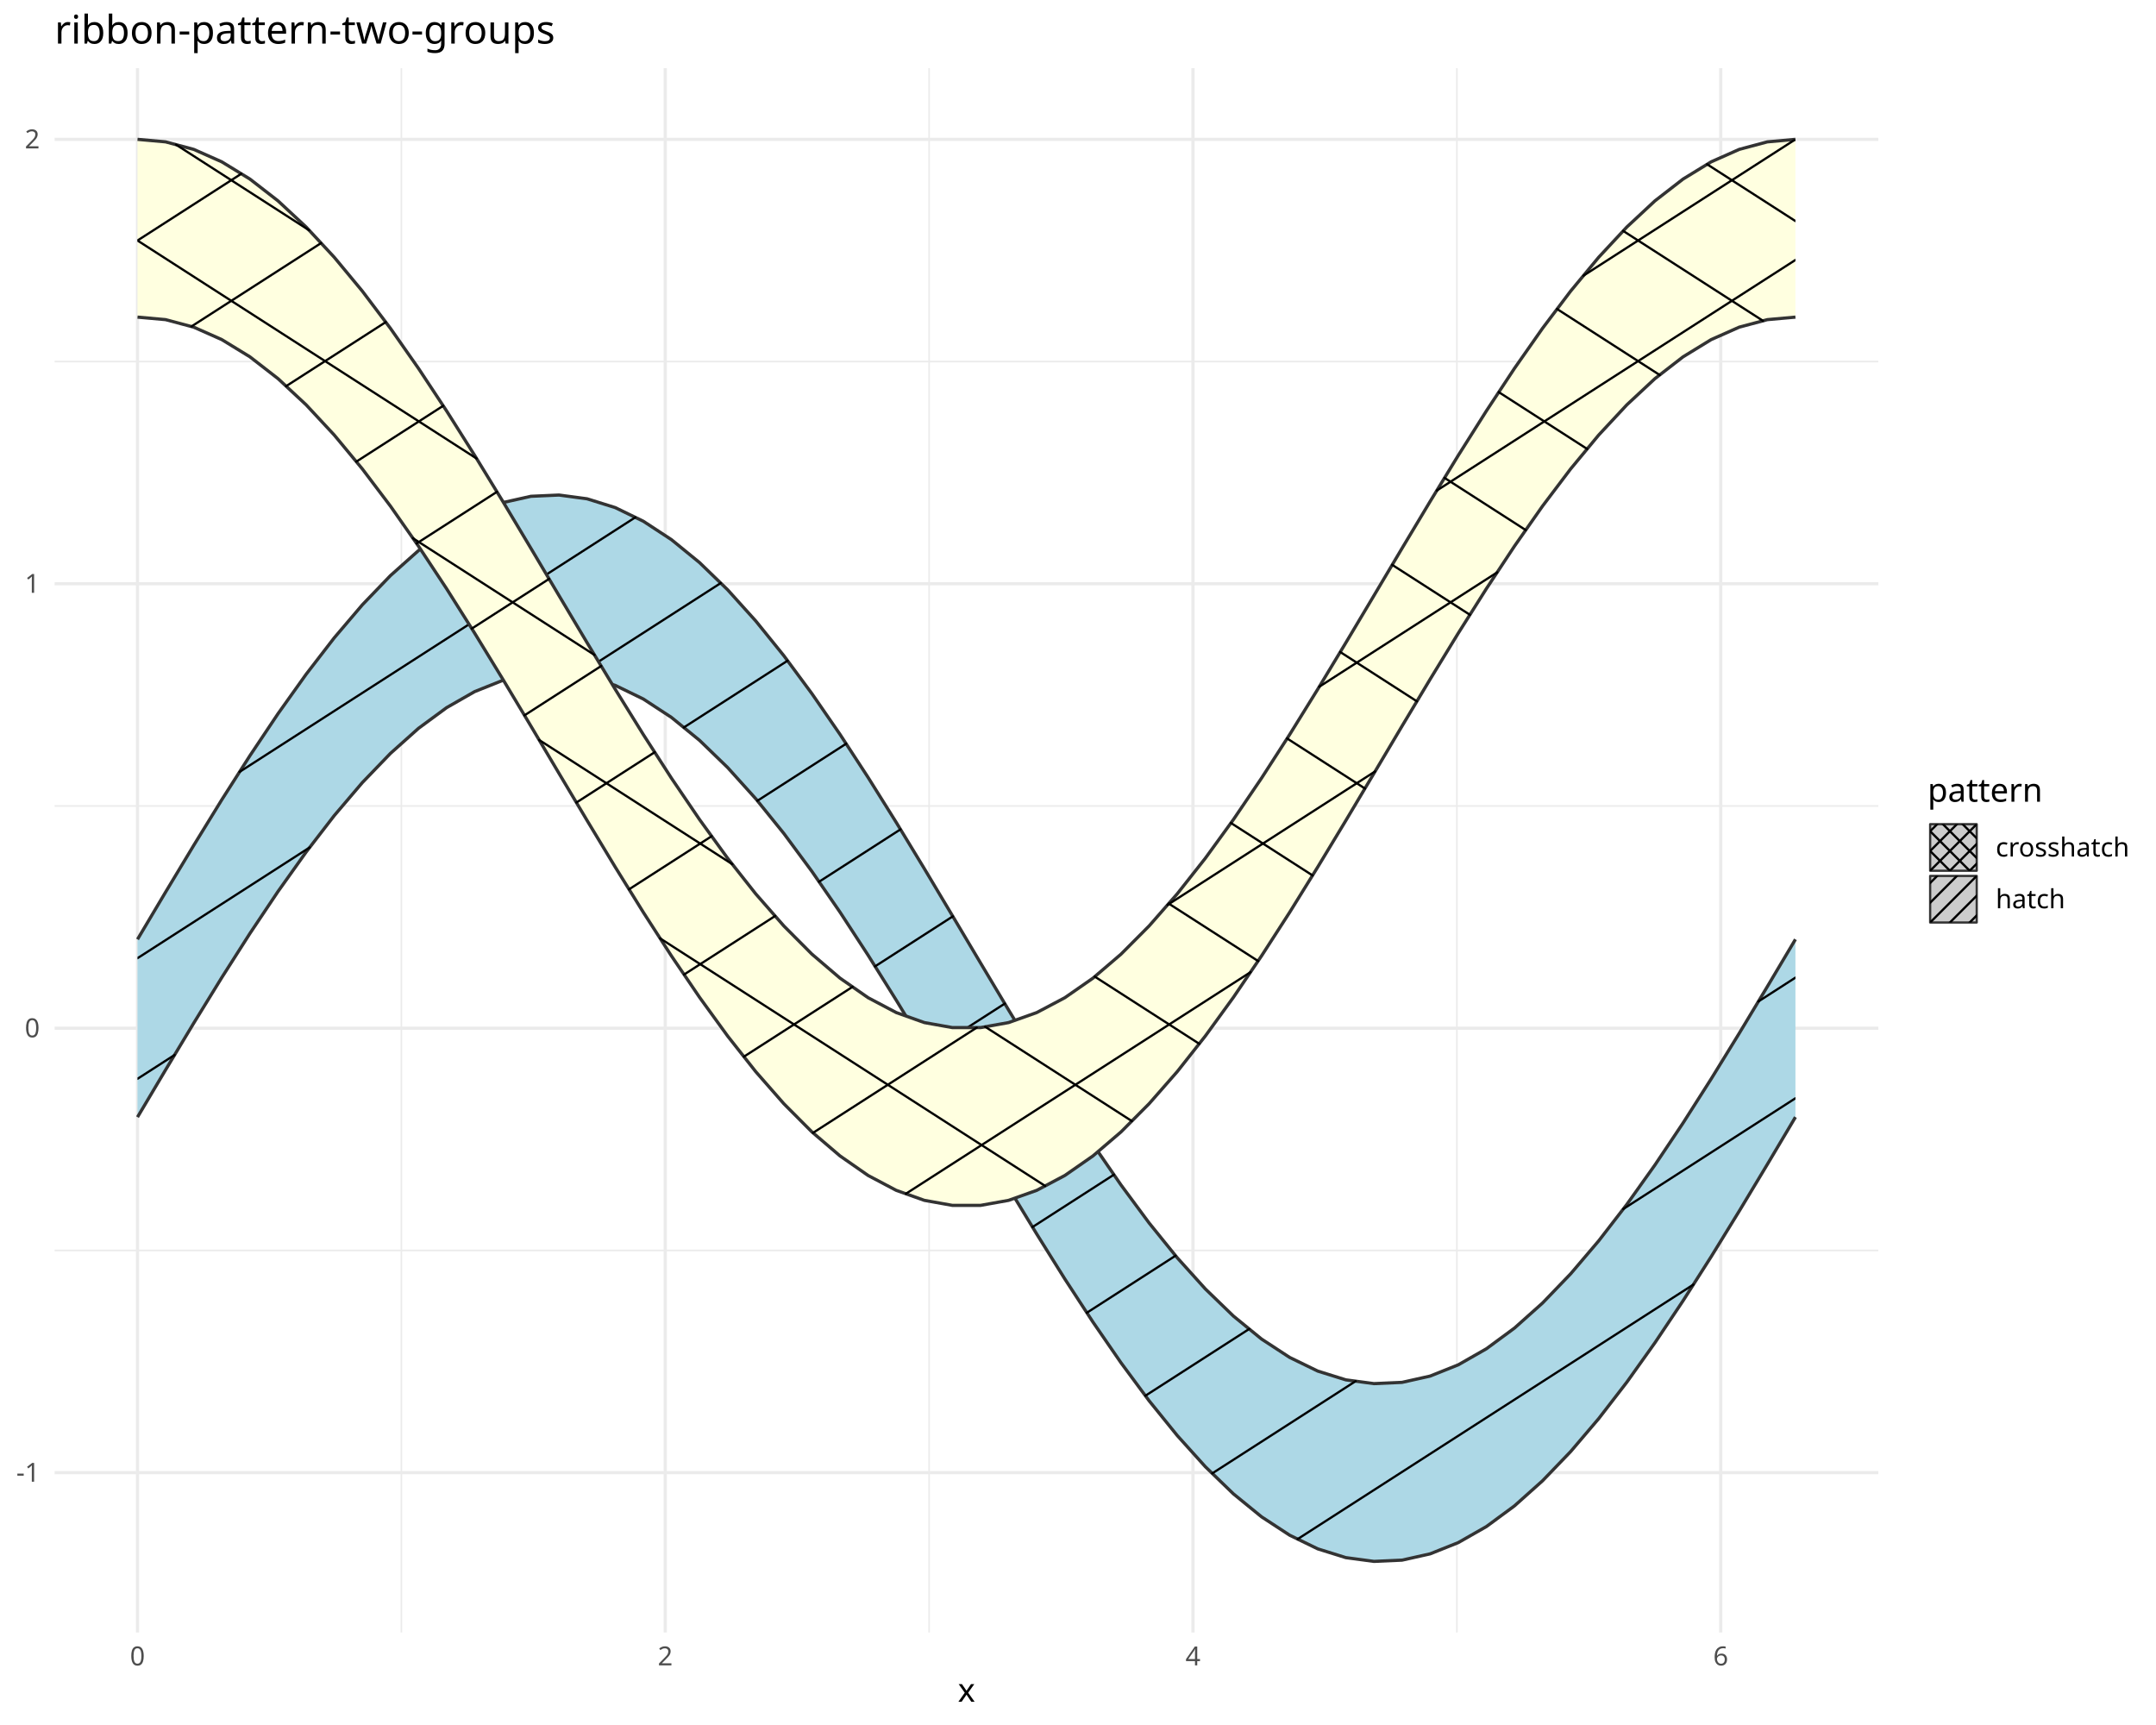
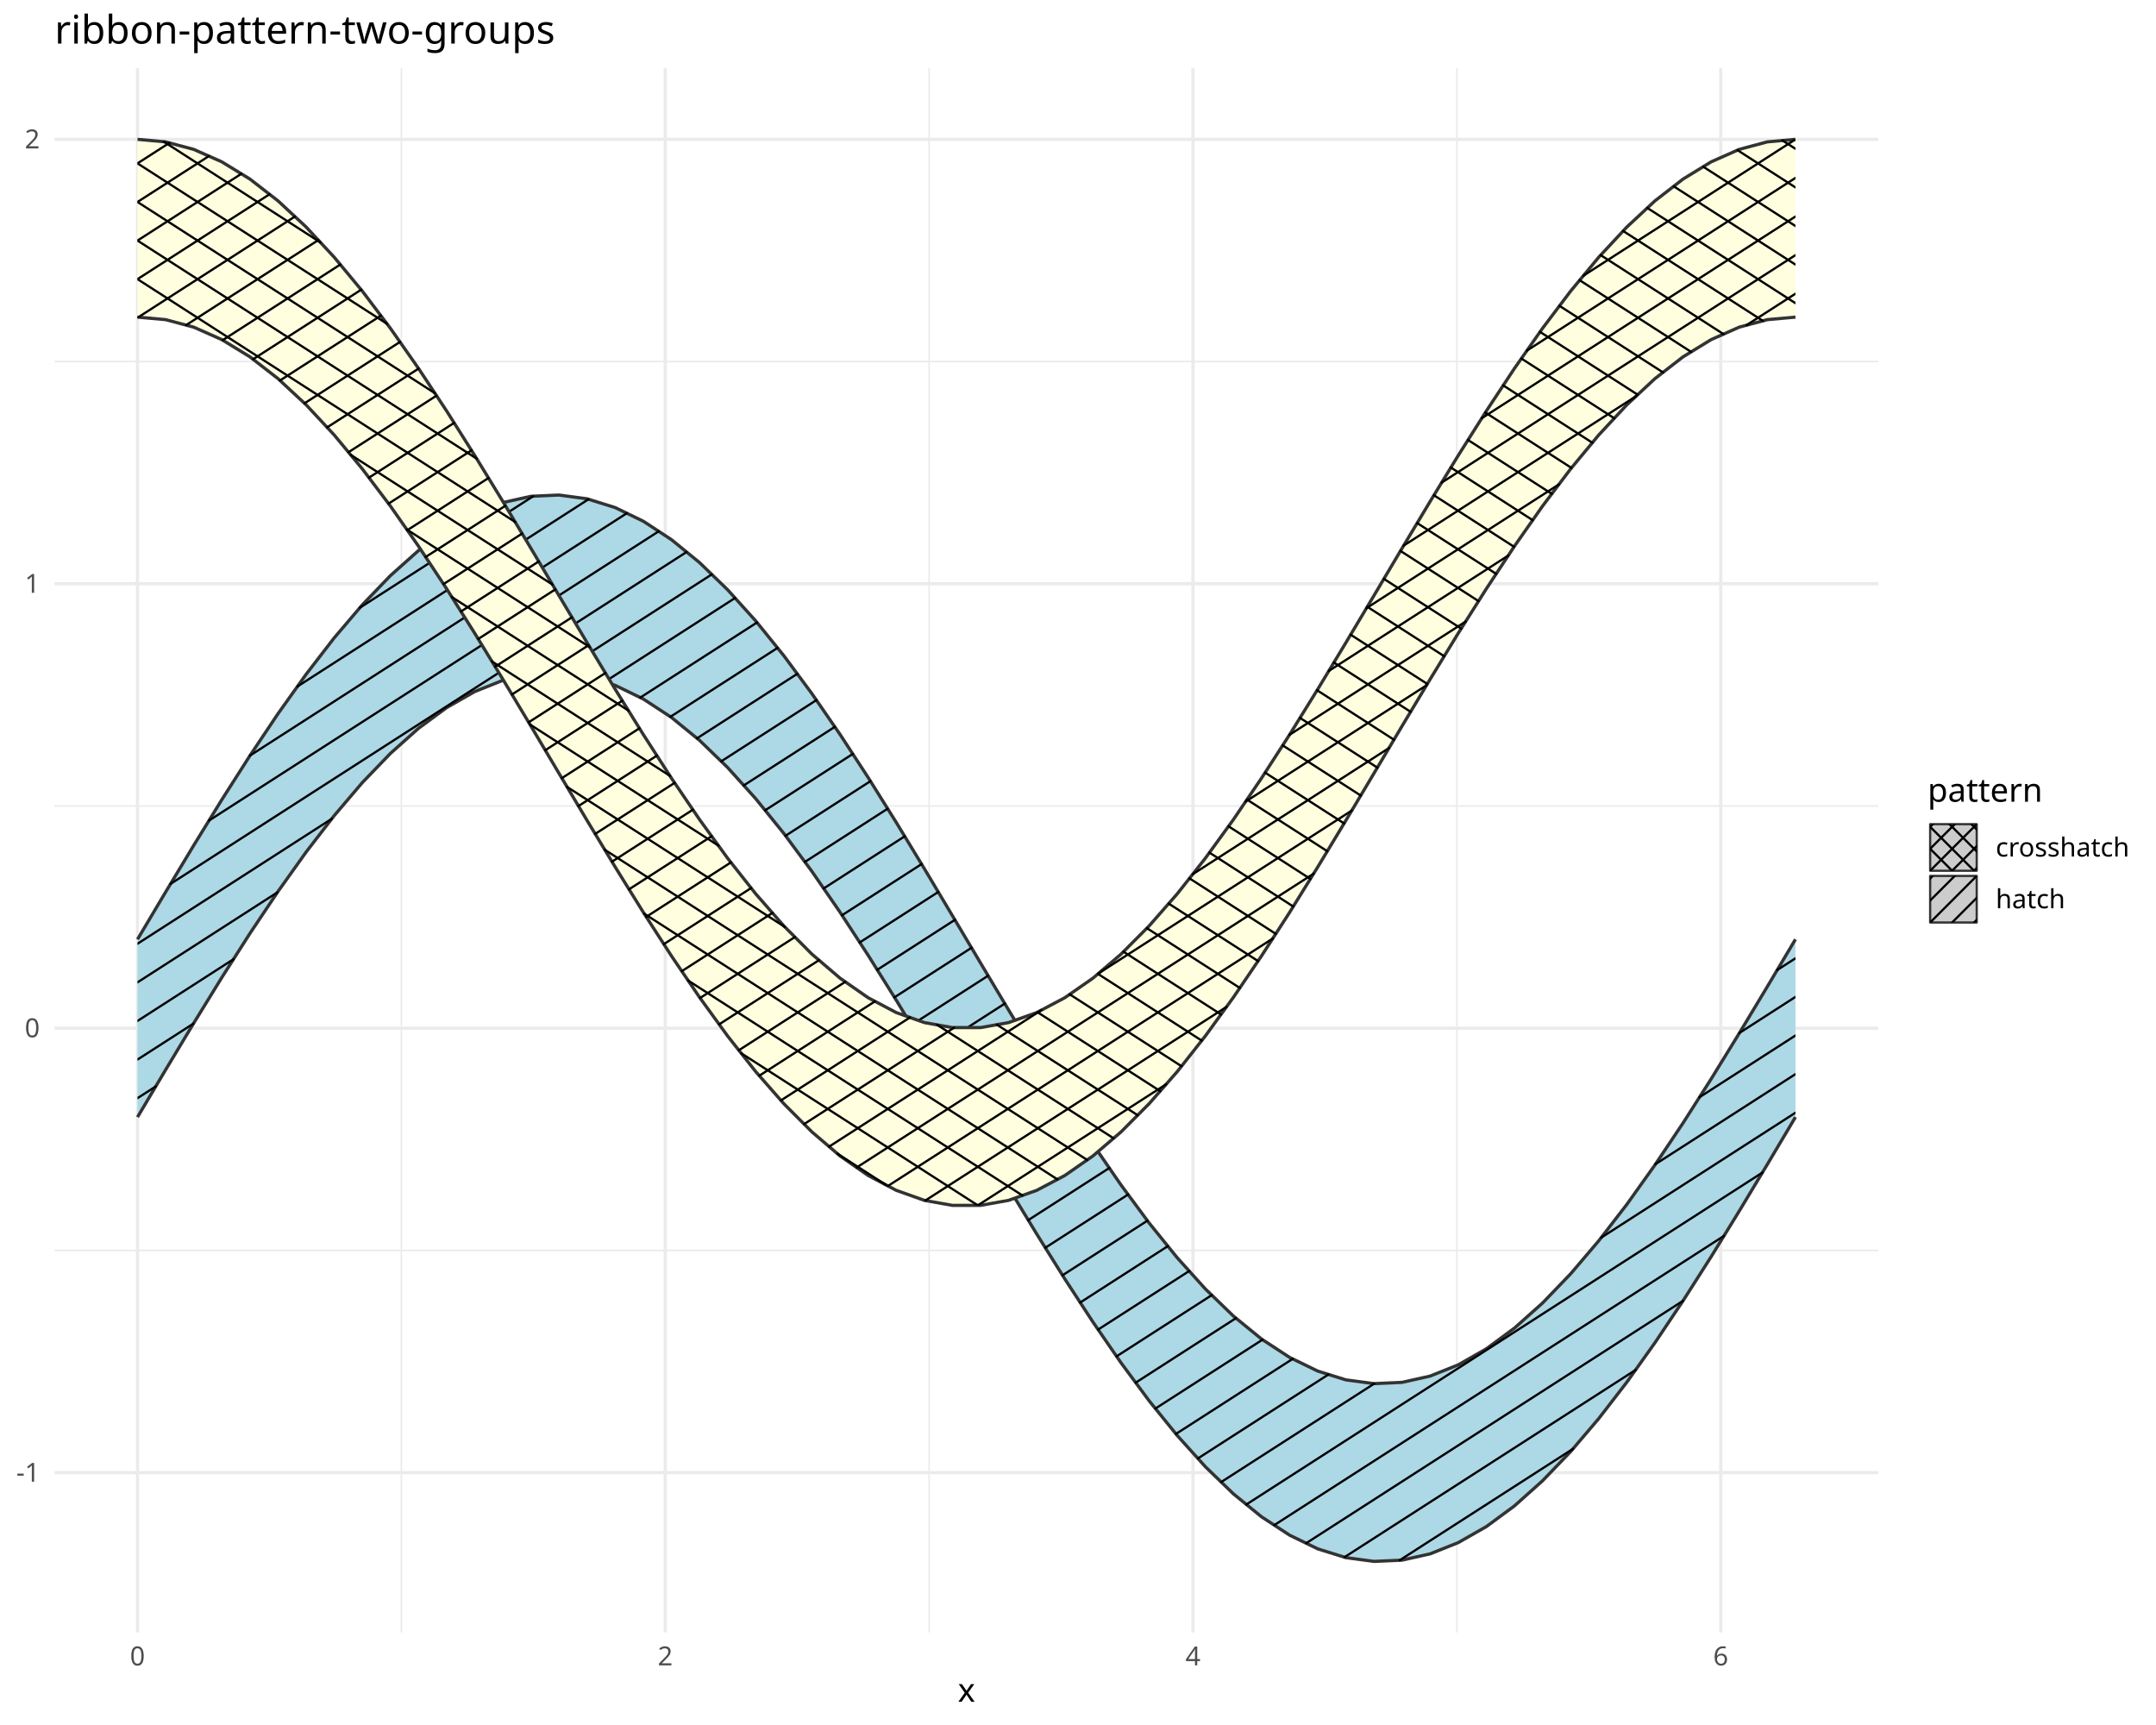
<svg xmlns="http://www.w3.org/2000/svg" class="svglite" data-engine-version="2.0" width="720.00pt" height="576.00pt" viewBox="0 0 720.00 576.00">
  <defs>
    <style type="text/css">
    .svglite line, .svglite polyline, .svglite polygon, .svglite path, .svglite rect, .svglite circle {
      fill: none;
      stroke: #000000;
      stroke-linecap: round;
      stroke-linejoin: round;
      stroke-miterlimit: 10.00;
    }
  </style>
  </defs>
  <rect width="100%" height="100%" style="stroke: none; fill: #FFFFFF;" />
  <defs>
    <clipPath id="cpMC4wMHw3MjAuMDB8MC4wMHw1NzYuMDA=">
      <rect x="0.00" y="0.00" width="720.00" height="576.00" />
    </clipPath>
  </defs>
  <g clip-path="url(#cpMC4wMHw3MjAuMDB8MC4wMHw1NzYuMDA=)">
    <rect x="0.00" y="0.00" width="720.00" height="576.00" style="stroke-width: 1.07; stroke: none; fill: #FFFFFF;" />
  </g>
  <defs>
    <clipPath id="cpMTguMjR8NjI3LjI4fDIyLjc4fDU0NS4xMQ==">
      <rect x="18.24" y="22.78" width="609.04" height="522.33" />
    </clipPath>
  </defs>
  <g clip-path="url(#cpMTguMjR8NjI3LjI4fDIyLjc4fDU0NS4xMQ==)">
    <polyline points="18.24,417.54 627.28,417.54 " style="stroke-width: 0.53; stroke: #EBEBEB; stroke-linecap: butt;" />
    <polyline points="18.24,269.13 627.28,269.13 " style="stroke-width: 0.53; stroke: #EBEBEB; stroke-linecap: butt;" />
    <polyline points="18.24,120.73 627.28,120.73 " style="stroke-width: 0.53; stroke: #EBEBEB; stroke-linecap: butt;" />
    <polyline points="134.04,545.11 134.04,22.78 " style="stroke-width: 0.53; stroke: #EBEBEB; stroke-linecap: butt;" />
    <polyline points="310.28,545.11 310.28,22.78 " style="stroke-width: 0.53; stroke: #EBEBEB; stroke-linecap: butt;" />
    <polyline points="486.52,545.11 486.52,22.78 " style="stroke-width: 0.53; stroke: #EBEBEB; stroke-linecap: butt;" />
    <polyline points="18.24,491.74 627.28,491.74 " style="stroke-width: 1.07; stroke: #EBEBEB; stroke-linecap: butt;" />
    <polyline points="18.24,343.34 627.28,343.34 " style="stroke-width: 1.07; stroke: #EBEBEB; stroke-linecap: butt;" />
    <polyline points="18.24,194.93 627.28,194.93 " style="stroke-width: 1.07; stroke: #EBEBEB; stroke-linecap: butt;" />
    <polyline points="18.24,46.53 627.28,46.53 " style="stroke-width: 1.07; stroke: #EBEBEB; stroke-linecap: butt;" />
    <polyline points="45.92,545.11 45.92,22.78 " style="stroke-width: 1.07; stroke: #EBEBEB; stroke-linecap: butt;" />
    <polyline points="222.16,545.11 222.16,22.78 " style="stroke-width: 1.07; stroke: #EBEBEB; stroke-linecap: butt;" />
    <polyline points="398.40,545.11 398.40,22.78 " style="stroke-width: 1.07; stroke: #EBEBEB; stroke-linecap: butt;" />
    <polyline points="574.64,545.11 574.64,22.78 " style="stroke-width: 1.07; stroke: #EBEBEB; stroke-linecap: butt;" />
    <polygon points="45.92,313.66 55.30,297.88 64.69,282.29 74.07,267.04 83.46,252.33 92.84,238.32 102.23,225.15 111.61,212.99 120.99,201.97 130.38,192.21 139.76,183.84 149.15,176.93 158.53,171.57 167.92,167.82 177.30,165.72 186.68,165.30 196.07,166.56 205.45,169.49 214.84,174.05 224.22,180.19 233.61,187.85 242.99,196.93 252.37,207.33 261.76,218.94 271.14,231.62 280.53,245.23 289.91,259.61 299.30,274.61 308.68,290.05 318.06,305.76 327.45,321.55 336.83,337.26 346.22,352.70 355.60,367.70 364.99,382.08 374.37,395.69 383.75,408.37 393.14,419.98 402.52,430.38 411.91,439.46 421.29,447.12 430.68,453.26 440.06,457.82 449.44,460.75 458.83,462.01 468.21,461.59 477.60,459.49 486.98,455.74 496.37,450.38 505.75,443.47 515.13,435.10 524.52,425.34 533.90,414.32 543.29,402.16 552.67,389.00 562.06,374.98 571.44,360.27 580.82,345.03 590.21,329.43 599.59,313.66 599.59,373.02 590.21,388.79 580.82,404.39 571.44,419.63 562.06,434.34 552.67,448.36 543.29,461.52 533.90,473.68 524.52,484.70 515.13,494.46 505.75,502.84 496.37,509.75 486.98,515.10 477.60,518.85 468.21,520.95 458.83,521.37 449.44,520.11 440.06,517.18 430.68,512.62 421.29,506.48 411.91,498.83 402.52,489.75 393.14,479.34 383.75,467.74 374.37,455.06 364.99,441.45 355.60,427.06 346.22,412.06 336.83,396.62 327.45,380.92 318.06,365.12 308.68,349.41 299.30,333.97 289.91,318.97 280.53,304.59 271.14,290.98 261.76,278.30 252.37,266.69 242.99,256.29 233.61,247.21 224.22,239.55 214.84,233.41 205.45,228.85 196.07,225.93 186.68,224.66 177.30,225.09 167.92,227.18 158.53,230.93 149.15,236.29 139.76,243.20 130.38,251.58 120.99,261.33 111.61,272.35 102.23,284.51 92.84,297.68 83.46,311.69 74.07,326.41 64.69,341.65 55.30,357.24 45.92,373.02 " style="stroke-width: 0.00; stroke: none; stroke-linecap: butt; fill: #ADD8E6;" />
    <polyline points="45.92,313.66 55.30,297.88 64.69,282.29 74.07,267.04 83.46,252.33 92.84,238.32 102.23,225.15 111.61,212.99 120.99,201.97 130.38,192.21 139.76,183.84 149.15,176.93 158.53,171.57 167.92,167.82 177.30,165.72 186.68,165.30 196.07,166.56 205.45,169.49 214.84,174.05 224.22,180.19 233.61,187.85 242.99,196.93 252.37,207.33 261.76,218.94 271.14,231.62 280.53,245.23 289.91,259.61 299.30,274.61 308.68,290.05 318.06,305.76 327.45,321.55 336.83,337.26 346.22,352.70 355.60,367.70 364.99,382.08 374.37,395.69 383.75,408.37 393.14,419.98 402.52,430.38 411.91,439.46 421.29,447.12 430.68,453.26 440.06,457.82 449.44,460.75 458.83,462.01 468.21,461.59 477.60,459.49 486.98,455.74 496.37,450.38 505.75,443.47 515.13,435.10 524.52,425.34 533.90,414.32 543.29,402.16 552.67,389.00 562.06,374.98 571.44,360.27 580.82,345.03 590.21,329.43 599.59,313.66 " style="stroke-width: 1.07; stroke: #333333; stroke-linecap: butt;" />
    <polyline points="599.59,373.02 590.21,388.79 580.82,404.39 571.44,419.63 562.06,434.34 552.67,448.36 543.29,461.52 533.90,473.68 524.52,484.70 515.13,494.46 505.75,502.84 496.37,509.75 486.98,515.10 477.60,518.85 468.21,520.95 458.83,521.37 449.44,520.11 440.06,517.18 430.68,512.62 421.29,506.48 411.91,498.83 402.52,489.75 393.14,479.34 383.75,467.74 374.37,455.06 364.99,441.45 355.60,427.06 346.22,412.06 336.83,396.62 327.45,380.92 318.06,365.12 308.68,349.41 299.30,333.97 289.91,318.97 280.53,304.59 271.14,290.98 261.76,278.30 252.37,266.69 242.99,256.29 233.61,247.21 224.22,239.55 214.84,233.41 205.45,228.85 196.07,225.93 186.68,224.66 177.30,225.09 167.92,227.18 158.53,230.93 149.15,236.29 139.76,243.20 130.38,251.58 120.99,261.33 111.61,272.35 102.23,284.51 92.84,297.68 83.46,311.69 74.07,326.41 64.69,341.65 55.30,357.24 45.92,373.02 " style="stroke-width: 1.07; stroke: #333333; stroke-linecap: butt;" />
  </g>
  <defs>
    <clipPath id="cpNDUuOTJ8NTk5LjU5fDE2NS4zMHw1MjEuMzc=">
      <rect x="45.92" y="165.30" width="553.67" height="356.07" />
    </clipPath>
  </defs>
  <g clip-path="url(#cpNDUuOTJ8NTk5LjU5fDE2NS4zMHw1MjEuMzc=)">
-     <polyline points="433.35,513.92 565.51,428.93 " style="stroke-width: 0.75;" />
-     <polyline points="404.83,491.98 452.71,461.19 " style="stroke-width: 0.75;" />
-     <polyline points="542.10,403.70 599.59,366.72 " style="stroke-width: 0.75;" />
-     <polyline points="382.51,466.05 417.17,443.76 " style="stroke-width: 0.75;" />
-     <polyline points="587.22,334.40 599.59,326.44 " style="stroke-width: 0.75;" />
-     <polyline points="362.96,438.34 392.58,419.29 " style="stroke-width: 0.75;" />
-     <polyline points="344.80,409.73 371.99,392.24 " style="stroke-width: 0.75;" />
-     <polyline points="327.31,380.69 353.28,363.99 " style="stroke-width: 0.75;" />
+     <polyline points="467.44,520.98 525.32,483.77 " style="stroke-width: 0.75;" />
+     <polyline points="448.98,519.97 546.19,457.45 " style="stroke-width: 0.75;" />
+     <polyline points="436.19,515.30 562.03,434.37 " style="stroke-width: 0.75;" />
+     <polyline points="425.54,509.26 575.72,412.68 " style="stroke-width: 0.75;" />
+     <polyline points="416.23,502.36 588.56,391.53 " style="stroke-width: 0.75;" />
+     <polyline points="407.82,494.87 458.94,462.00 " style="stroke-width: 0.75;" />
+     <polyline points="534.71,413.27 599.59,371.55 " style="stroke-width: 0.75;" />
+     <polyline points="400.04,486.99 443.65,458.94 " style="stroke-width: 0.75;" />
+     <polyline points="552.86,388.71 599.59,358.66 " style="stroke-width: 0.75;" />
+     <polyline points="392.71,478.81 431.68,453.75 " style="stroke-width: 0.75;" />
+     <polyline points="567.54,366.38 599.59,345.77 " style="stroke-width: 0.75;" />
+     <polyline points="385.85,470.33 421.62,447.33 " style="stroke-width: 0.75;" />
+     <polyline points="580.90,344.90 599.59,332.88 " style="stroke-width: 0.75;" />
+     <polyline points="379.27,461.68 412.75,440.15 " style="stroke-width: 0.75;" />
+     <polyline points="593.49,323.91 599.59,319.99 " style="stroke-width: 0.75;" />
+     <polyline points="372.88,452.90 404.66,432.46 " style="stroke-width: 0.75;" />
+     <polyline points="366.72,443.96 397.13,424.41 " style="stroke-width: 0.75;" />
+     <polyline points="360.73,434.93 390.00,416.10 " style="stroke-width: 0.75;" />
+     <polyline points="354.83,425.83 383.18,407.60 " style="stroke-width: 0.75;" />
+     <polyline points="349.08,416.64 376.72,398.87 " style="stroke-width: 0.75;" />
+     <polyline points="343.39,407.41 370.45,390.01 " style="stroke-width: 0.75;" />
+     <polyline points="337.76,398.14 364.32,381.06 " style="stroke-width: 0.75;" />
+     <polyline points="332.18,388.84 358.39,371.98 " style="stroke-width: 0.75;" />
+     <polyline points="326.62,379.52 352.56,362.84 " style="stroke-width: 0.75;" />
+     <polyline points="321.08,370.20 346.81,353.65 " style="stroke-width: 0.75;" />
+     <polyline points="315.53,360.87 341.16,344.39 " style="stroke-width: 0.75;" />
    <polyline points="309.96,351.56 335.55,335.11 " style="stroke-width: 0.75;" />
-     <polyline points="292.23,322.68 318.20,305.98 " style="stroke-width: 0.75;" />
-     <polyline points="273.52,294.43 300.71,276.94 " style="stroke-width: 0.75;" />
-     <polyline points="252.93,267.39 282.56,248.34 " style="stroke-width: 0.75;" />
-     <polyline points="45.92,360.23 58.29,352.27 " style="stroke-width: 0.75;" />
-     <polyline points="228.34,242.92 263.01,220.62 " style="stroke-width: 0.75;" />
-     <polyline points="45.92,319.95 103.41,282.97 " style="stroke-width: 0.75;" />
-     <polyline points="192.80,225.49 240.68,194.70 " style="stroke-width: 0.75;" />
-     <polyline points="80.01,257.74 212.16,172.75 " style="stroke-width: 0.75;" />
+     <polyline points="304.35,342.28 329.98,325.80 " style="stroke-width: 0.75;" />
+     <polyline points="298.70,333.02 324.43,316.48 " style="stroke-width: 0.75;" />
+     <polyline points="292.95,323.83 318.89,307.15 " style="stroke-width: 0.75;" />
+     <polyline points="287.12,314.69 313.33,297.84 " style="stroke-width: 0.75;" />
+     <polyline points="281.19,305.61 307.76,288.53 " style="stroke-width: 0.75;" />
+     <polyline points="275.06,296.67 302.12,279.26 " style="stroke-width: 0.75;" />
+     <polyline points="268.79,287.81 296.43,270.03 " style="stroke-width: 0.75;" />
+     <polyline points="262.33,279.07 290.68,260.84 " style="stroke-width: 0.75;" />
+     <polyline points="255.51,270.57 284.78,251.75 " style="stroke-width: 0.75;" />
+     <polyline points="248.38,262.26 278.79,242.71 " style="stroke-width: 0.75;" />
+     <polyline points="240.85,254.22 272.63,233.78 " style="stroke-width: 0.75;" />
+     <polyline points="45.92,366.69 52.02,362.76 " style="stroke-width: 0.75;" />
+     <polyline points="232.77,246.53 266.24,225.00 " style="stroke-width: 0.75;" />
+     <polyline points="45.92,353.80 64.61,341.78 " style="stroke-width: 0.75;" />
+     <polyline points="223.89,239.34 259.66,216.34 " style="stroke-width: 0.75;" />
+     <polyline points="45.92,340.91 77.97,320.29 " style="stroke-width: 0.75;" />
+     <polyline points="213.83,232.92 252.80,207.86 " style="stroke-width: 0.75;" />
+     <polyline points="45.92,328.02 92.65,297.96 " style="stroke-width: 0.75;" />
+     <polyline points="201.86,227.73 245.47,199.68 " style="stroke-width: 0.75;" />
+     <polyline points="45.92,315.13 110.80,273.40 " style="stroke-width: 0.75;" />
+     <polyline points="186.58,224.67 237.69,191.80 " style="stroke-width: 0.75;" />
+     <polyline points="56.95,295.14 229.28,184.32 " style="stroke-width: 0.75;" />
+     <polyline points="69.80,273.99 219.97,177.41 " style="stroke-width: 0.75;" />
+     <polyline points="83.48,252.30 209.32,171.37 " style="stroke-width: 0.75;" />
+     <polyline points="99.33,229.22 196.53,166.71 " style="stroke-width: 0.75;" />
+     <polyline points="120.20,202.91 178.07,165.69 " style="stroke-width: 0.75;" />
  </g>
  <g clip-path="url(#cpMTguMjR8NjI3LjI4fDIyLjc4fDU0NS4xMQ==)">
    <polygon points="45.92,46.53 55.30,47.37 64.69,49.88 74.07,54.04 83.46,59.79 92.84,67.07 102.23,75.80 111.61,85.89 120.99,97.20 130.38,109.63 139.76,123.02 149.15,137.23 158.53,152.09 167.92,167.43 177.30,183.09 186.68,198.88 196.07,214.63 205.45,230.15 214.84,245.28 224.22,259.83 233.61,273.65 242.99,286.58 252.37,298.46 261.76,309.18 271.14,318.60 280.53,326.62 289.91,333.15 299.30,338.11 308.68,341.45 318.06,343.13 327.45,343.13 336.83,341.45 346.22,338.11 355.60,333.15 364.99,326.62 374.37,318.60 383.75,309.18 393.14,298.46 402.52,286.58 411.91,273.65 421.29,259.83 430.68,245.28 440.06,230.15 449.44,214.63 458.83,198.88 468.21,183.09 477.60,167.43 486.98,152.09 496.37,137.23 505.75,123.02 515.13,109.63 524.52,97.20 533.90,85.89 543.29,75.80 552.67,67.07 562.06,59.79 571.44,54.04 580.82,49.88 590.21,47.37 599.59,46.53 599.59,105.89 590.21,106.73 580.82,109.24 571.44,113.40 562.06,119.15 552.67,126.43 543.29,135.17 533.90,145.25 524.52,156.57 515.13,168.99 505.75,182.38 496.37,196.59 486.98,211.45 477.60,226.80 468.21,242.45 458.83,258.24 449.44,273.99 440.06,289.51 430.68,304.64 421.29,319.19 411.91,333.01 402.52,345.94 393.14,357.83 383.75,368.54 374.37,377.96 364.99,385.98 355.60,392.51 346.22,397.47 336.83,400.81 327.45,402.49 318.06,402.49 308.68,400.81 299.30,397.47 289.91,392.51 280.53,385.98 271.14,377.96 261.76,368.54 252.37,357.83 242.99,345.94 233.61,333.01 224.22,319.19 214.84,304.64 205.45,289.51 196.07,273.99 186.68,258.24 177.30,242.45 167.92,226.80 158.53,211.45 149.15,196.59 139.76,182.38 130.38,168.99 120.99,156.57 111.61,145.25 102.23,135.17 92.84,126.43 83.46,119.15 74.07,113.40 64.69,109.24 55.30,106.73 45.92,105.89 " style="stroke-width: 0.00; stroke: none; stroke-linecap: butt; fill: #FFFFE0;" />
    <polyline points="45.92,46.53 55.30,47.37 64.69,49.88 74.07,54.04 83.46,59.79 92.84,67.07 102.23,75.80 111.61,85.89 120.99,97.20 130.38,109.63 139.76,123.02 149.15,137.23 158.53,152.09 167.92,167.43 177.30,183.09 186.68,198.88 196.07,214.63 205.45,230.15 214.84,245.28 224.22,259.83 233.61,273.65 242.99,286.58 252.37,298.46 261.76,309.18 271.14,318.60 280.53,326.62 289.91,333.15 299.30,338.11 308.68,341.45 318.06,343.13 327.45,343.13 336.83,341.45 346.22,338.11 355.60,333.15 364.99,326.62 374.37,318.60 383.75,309.18 393.14,298.46 402.52,286.58 411.91,273.65 421.29,259.83 430.68,245.28 440.06,230.15 449.44,214.63 458.83,198.88 468.21,183.09 477.60,167.43 486.98,152.09 496.37,137.23 505.75,123.02 515.13,109.63 524.52,97.20 533.90,85.89 543.29,75.80 552.67,67.07 562.06,59.79 571.44,54.04 580.82,49.88 590.21,47.37 599.59,46.53 " style="stroke-width: 1.07; stroke: #333333; stroke-linecap: butt;" />
    <polyline points="599.59,105.89 590.21,106.73 580.82,109.24 571.44,113.40 562.06,119.15 552.67,126.43 543.29,135.17 533.90,145.25 524.52,156.57 515.13,168.99 505.75,182.38 496.37,196.59 486.98,211.45 477.60,226.80 468.21,242.45 458.83,258.24 449.44,273.99 440.06,289.51 430.68,304.64 421.29,319.19 411.91,333.01 402.52,345.94 393.14,357.83 383.75,368.54 374.37,377.96 364.99,385.98 355.60,392.51 346.22,397.47 336.83,400.81 327.45,402.49 318.06,402.49 308.68,400.81 299.30,397.47 289.91,392.51 280.53,385.98 271.14,377.96 261.76,368.54 252.37,357.83 242.99,345.94 233.61,333.01 224.22,319.19 214.84,304.64 205.45,289.51 196.07,273.99 186.68,258.24 177.30,242.45 167.92,226.80 158.53,211.45 149.15,196.59 139.76,182.38 130.38,168.99 120.99,156.57 111.61,145.25 102.23,135.17 92.84,126.43 83.46,119.15 74.07,113.40 64.69,109.24 55.30,106.73 45.92,105.89 " style="stroke-width: 1.07; stroke: #333333; stroke-linecap: butt;" />
  </g>
  <defs>
    <clipPath id="cpNDUuOTJ8NTk5LjU5fDQ2LjUzfDQwMi40OQ==">
      <rect x="45.92" y="46.53" width="553.67" height="355.96" />
    </clipPath>
  </defs>
  <g clip-path="url(#cpNDUuOTJ8NTk5LjU5fDQ2LjUzfDQwMi40OQ==)">
-     <polyline points="302.51,398.61 417.61,324.62 " style="stroke-width: 0.75;" />
-     <polyline points="271.51,378.27 326.18,343.13 " style="stroke-width: 0.75;" />
-     <polyline points="389.91,302.15 459.21,257.59 " style="stroke-width: 0.75;" />
-     <polyline points="248.43,352.83 284.70,329.52 " style="stroke-width: 0.75;" />
-     <polyline points="440.57,229.31 499.99,191.11 " style="stroke-width: 0.75;" />
-     <polyline points="228.45,325.41 258.85,305.86 " style="stroke-width: 0.75;" />
-     <polyline points="479.82,163.80 599.59,86.80 " style="stroke-width: 0.75;" />
+     <polyline points="326.54,402.49 389.44,362.04 " style="stroke-width: 0.75;" />
+     <polyline points="309.01,400.87 409.59,336.21 " style="stroke-width: 0.75;" />
+     <polyline points="296.53,396.01 425.03,313.39 " style="stroke-width: 0.75;" />
+     <polyline points="286.08,389.84 438.69,291.72 " style="stroke-width: 0.75;" />
+     <polyline points="276.88,382.87 347.80,337.27 " style="stroke-width: 0.75;" />
+     <polyline points="366.86,325.02 451.44,270.64 " style="stroke-width: 0.75;" />
+     <polyline points="268.54,375.34 318.65,343.13 " style="stroke-width: 0.75;" />
+     <polyline points="398.31,291.91 463.87,249.76 " style="stroke-width: 0.75;" />
+     <polyline points="260.79,367.44 303.88,339.74 " style="stroke-width: 0.75;" />
+     <polyline points="415.96,267.67 476.37,228.84 " style="stroke-width: 0.75;" />
+     <polyline points="253.57,359.19 292.20,334.36 " style="stroke-width: 0.75;" />
+     <polyline points="430.62,245.37 489.45,207.54 " style="stroke-width: 0.75;" />
+     <polyline points="246.74,350.69 282.29,327.84 " style="stroke-width: 0.75;" />
+     <polyline points="443.76,224.03 503.69,185.50 " style="stroke-width: 0.75;" />
+     <polyline points="240.16,342.04 273.50,320.61 " style="stroke-width: 0.75;" />
+     <polyline points="456.34,203.06 520.62,161.73 " style="stroke-width: 0.75;" />
+     <polyline points="233.78,333.25 265.46,312.89 " style="stroke-width: 0.75;" />
+     <polyline points="468.75,182.19 546.40,132.27 " style="stroke-width: 0.75;" />
+     <polyline points="583.21,108.60 599.59,98.07 " style="stroke-width: 0.75;" />
+     <polyline points="227.68,324.29 257.95,304.83 " style="stroke-width: 0.75;" />
+     <polyline points="481.44,161.15 599.59,85.19 " style="stroke-width: 0.75;" />
+     <polyline points="221.69,315.26 250.84,296.52 " style="stroke-width: 0.75;" />
+     <polyline points="494.84,139.65 599.59,72.30 " style="stroke-width: 0.75;" />
+     <polyline points="215.81,306.15 244.09,287.97 " style="stroke-width: 0.75;" />
+     <polyline points="509.93,117.06 599.59,59.41 " style="stroke-width: 0.75;" />
    <polyline points="210.07,296.95 237.65,279.22 " style="stroke-width: 0.75;" />
    <polyline points="528.80,92.04 599.59,46.53 " style="stroke-width: 0.75;" />
-     <polyline points="192.49,267.98 218.64,251.17 " style="stroke-width: 0.75;" />
-     <polyline points="175.15,238.86 200.76,222.39 " style="stroke-width: 0.75;" />
-     <polyline points="157.55,209.90 183.37,193.30 " style="stroke-width: 0.75;" />
-     <polyline points="139.13,181.47 165.95,164.23 " style="stroke-width: 0.75;" />
-     <polyline points="118.99,154.15 148.00,135.50 " style="stroke-width: 0.75;" />
-     <polyline points="95.54,128.95 128.81,107.56 " style="stroke-width: 0.75;" />
-     <polyline points="63.89,109.03 107.22,81.17 " style="stroke-width: 0.75;" />
-     <polyline points="45.92,80.31 80.58,58.02 " style="stroke-width: 0.75;" />
-     <polyline points="599.59,73.82 570.10,54.86 " style="stroke-width: 0.75;" />
-     <polyline points="588.75,107.12 542.07,77.11 " style="stroke-width: 0.75;" />
-     <polyline points="554.25,125.21 520.00,103.19 " style="stroke-width: 0.75;" />
-     <polyline points="530.03,149.91 500.52,130.94 " style="stroke-width: 0.75;" />
-     <polyline points="509.52,177.00 482.41,159.57 " style="stroke-width: 0.75;" />
-     <polyline points="490.87,205.28 464.93,188.61 " style="stroke-width: 0.75;" />
-     <polyline points="473.17,234.18 447.58,217.72 " style="stroke-width: 0.75;" />
-     <polyline points="455.82,263.29 429.83,246.58 " style="stroke-width: 0.75;" />
-     <polyline points="438.32,292.31 411.07,274.80 " style="stroke-width: 0.75;" />
-     <polyline points="103.22,76.88 58.76,48.29 " style="stroke-width: 0.75;" />
-     <polyline points="420.13,320.89 390.29,301.71 " style="stroke-width: 0.75;" />
-     <polyline points="159.16,153.11 45.92,80.31 " style="stroke-width: 0.75;" />
-     <polyline points="400.48,348.53 365.59,326.10 " style="stroke-width: 0.75;" />
-     <polyline points="198.52,218.69 137.89,179.71 " style="stroke-width: 0.75;" />
-     <polyline points="377.98,374.34 329.00,342.85 " style="stroke-width: 0.75;" />
-     <polyline points="244.55,288.56 180.06,247.09 " style="stroke-width: 0.75;" />
-     <polyline points="349.02,395.99 220.44,313.33 " style="stroke-width: 0.75;" />
+     <polyline points="204.37,287.73 231.38,270.37 " style="stroke-width: 0.75;" />
+     <polyline points="198.76,278.45 225.29,261.40 " style="stroke-width: 0.75;" />
+     <polyline points="193.18,269.15 219.37,252.31 " style="stroke-width: 0.75;" />
+     <polyline points="187.63,259.83 213.54,243.18 " style="stroke-width: 0.75;" />
+     <polyline points="182.09,250.51 207.82,233.97 " style="stroke-width: 0.75;" />
+     <polyline points="176.54,241.19 202.17,224.72 " style="stroke-width: 0.75;" />
+     <polyline points="170.97,231.89 196.56,215.44 " style="stroke-width: 0.75;" />
+     <polyline points="165.36,222.61 191.00,206.12 " style="stroke-width: 0.75;" />
+     <polyline points="159.70,213.36 185.45,196.80 " style="stroke-width: 0.75;" />
+     <polyline points="153.94,204.18 179.91,187.48 " style="stroke-width: 0.75;" />
+     <polyline points="148.12,195.03 174.35,178.17 " style="stroke-width: 0.75;" />
+     <polyline points="142.14,185.99 168.77,168.87 " style="stroke-width: 0.75;" />
+     <polyline points="136.02,177.04 163.13,159.61 " style="stroke-width: 0.75;" />
+     <polyline points="129.76,168.17 157.45,150.37 " style="stroke-width: 0.75;" />
+     <polyline points="123.21,159.50 151.66,141.21 " style="stroke-width: 0.75;" />
+     <polyline points="116.38,151.00 145.77,132.11 " style="stroke-width: 0.75;" />
+     <polyline points="109.24,142.71 139.79,123.07 " style="stroke-width: 0.75;" />
+     <polyline points="101.69,134.67 133.57,114.18 " style="stroke-width: 0.75;" />
+     <polyline points="93.50,127.05 127.18,105.40 " style="stroke-width: 0.75;" />
+     <polyline points="84.50,119.96 120.61,96.74 " style="stroke-width: 0.75;" />
+     <polyline points="74.37,113.58 113.64,88.33 " style="stroke-width: 0.75;" />
+     <polyline points="62.14,108.56 106.29,80.17 " style="stroke-width: 0.75;" />
+     <polyline points="46.21,105.91 98.47,72.31 " style="stroke-width: 0.75;" />
+     <polyline points="45.92,93.21 90.00,64.87 " style="stroke-width: 0.75;" />
+     <polyline points="45.92,80.33 80.59,58.03 " style="stroke-width: 0.75;" />
+     <polyline points="45.92,67.44 69.75,52.12 " style="stroke-width: 0.75;" />
+     <polyline points="45.92,54.55 56.57,47.71 " style="stroke-width: 0.75;" />
+     <polyline points="599.59,49.69 595.27,46.91 " style="stroke-width: 0.75;" />
+     <polyline points="599.59,62.58 580.24,50.14 " style="stroke-width: 0.75;" />
+     <polyline points="599.59,75.47 568.79,55.66 " style="stroke-width: 0.75;" />
+     <polyline points="599.59,88.35 558.93,62.21 " style="stroke-width: 0.75;" />
+     <polyline points="599.59,101.24 550.13,69.44 " style="stroke-width: 0.75;" />
+     <polyline points="588.71,107.13 542.05,77.13 " style="stroke-width: 0.75;" />
+     <polyline points="575.57,111.57 534.55,85.19 " style="stroke-width: 0.75;" />
+     <polyline points="564.75,117.50 527.53,93.57 " style="stroke-width: 0.75;" />
+     <polyline points="555.36,124.35 520.80,102.13 " style="stroke-width: 0.75;" />
+     <polyline points="546.91,131.80 514.29,110.83 " style="stroke-width: 0.75;" />
+     <polyline points="539.10,139.67 508.07,119.72 " style="stroke-width: 0.75;" />
+     <polyline points="531.76,147.83 502.00,128.70 " style="stroke-width: 0.75;" />
+     <polyline points="524.79,156.24 496.03,137.75 " style="stroke-width: 0.75;" />
+     <polyline points="518.22,164.90 490.25,146.92 " style="stroke-width: 0.75;" />
+     <polyline points="511.84,173.69 484.52,156.12 " style="stroke-width: 0.75;" />
+     <polyline points="505.62,182.58 478.86,165.37 " style="stroke-width: 0.75;" />
+     <polyline points="499.65,191.62 473.27,174.66 " style="stroke-width: 0.75;" />
+     <polyline points="493.76,200.72 467.69,183.96 " style="stroke-width: 0.75;" />
+     <polyline points="487.97,209.89 462.15,193.29 " style="stroke-width: 0.75;" />
+     <polyline points="482.29,219.12 456.61,202.61 " style="stroke-width: 0.75;" />
+     <polyline points="476.65,228.38 451.05,211.93 " style="stroke-width: 0.75;" />
+     <polyline points="471.07,237.68 445.46,221.22 " style="stroke-width: 0.75;" />
+     <polyline points="465.51,247.00 439.85,230.49 " style="stroke-width: 0.75;" />
+     <polyline points="459.97,256.32 434.13,239.71 " style="stroke-width: 0.75;" />
+     <polyline points="454.42,265.64 428.35,248.88 " style="stroke-width: 0.75;" />
+     <polyline points="448.86,274.95 422.48,257.99 " style="stroke-width: 0.75;" />
+     <polyline points="443.25,284.23 416.43,266.99 " style="stroke-width: 0.75;" />
+     <polyline points="437.60,293.48 410.27,275.91 " style="stroke-width: 0.75;" />
+     <polyline points="107.00,80.94 54.70,47.31 " style="stroke-width: 0.75;" />
+     <polyline points="431.88,302.69 403.89,284.69 " style="stroke-width: 0.75;" />
+     <polyline points="129.24,108.12 45.92,54.55 " style="stroke-width: 0.75;" />
+     <polyline points="426.04,311.82 397.22,293.29 " style="stroke-width: 0.75;" />
+     <polyline points="145.22,131.28 45.92,67.44 " style="stroke-width: 0.75;" />
+     <polyline points="420.13,320.91 390.28,301.72 " style="stroke-width: 0.75;" />
+     <polyline points="159.17,153.14 45.92,80.33 " style="stroke-width: 0.75;" />
+     <polyline points="414.03,329.88 383.01,309.93 " style="stroke-width: 0.75;" />
+     <polyline points="172.02,174.28 45.92,93.21 " style="stroke-width: 0.75;" />
+     <polyline points="407.76,338.73 375.18,317.78 " style="stroke-width: 0.75;" />
+     <polyline points="184.49,195.19 117.08,151.85 " style="stroke-width: 0.75;" />
+     <polyline points="401.31,347.47 366.66,325.19 " style="stroke-width: 0.75;" />
+     <polyline points="196.95,216.08 135.85,176.80 " style="stroke-width: 0.75;" />
+     <polyline points="394.56,356.02 357.23,332.02 " style="stroke-width: 0.75;" />
+     <polyline points="209.88,237.28 150.90,199.36 " style="stroke-width: 0.75;" />
+     <polyline points="387.44,364.33 346.46,337.98 " style="stroke-width: 0.75;" />
+     <polyline points="223.74,259.08 164.28,220.86 " style="stroke-width: 0.75;" />
+     <polyline points="379.93,372.38 332.90,342.15 " style="stroke-width: 0.75;" />
+     <polyline points="239.95,282.39 176.97,241.90 " style="stroke-width: 0.75;" />
+     <polyline points="371.88,380.09 312.96,342.21 " style="stroke-width: 0.75;" />
+     <polyline points="262.08,309.51 189.38,262.76 " style="stroke-width: 0.75;" />
+     <polyline points="363.07,387.32 201.96,283.74 " style="stroke-width: 0.75;" />
+     <polyline points="353.13,393.81 215.13,305.09 " style="stroke-width: 0.75;" />
+     <polyline points="341.43,399.17 229.80,327.41 " style="stroke-width: 0.75;" />
+     <polyline points="326.54,402.49 247.54,351.70 " style="stroke-width: 0.75;" />
+     <polyline points="295.86,395.66 279.65,385.23 " style="stroke-width: 0.75;" />
  </g>
  <g clip-path="url(#cpMTguMjR8NjI3LjI4fDIyLjc4fDU0NS4xMQ==)">
</g>
  <g clip-path="url(#cpMC4wMHw3MjAuMDB8MC4wMHw1NzYuMDA=)">
    <text x="13.30" y="494.77" text-anchor="end" style="font-size: 8.80px; fill: #4D4D4D; font-family: sans;" textLength="7.82px" lengthAdjust="spacingAndGlyphs">-1</text>
    <text x="13.30" y="346.36" text-anchor="end" style="font-size: 8.80px; fill: #4D4D4D; font-family: sans;" textLength="4.89px" lengthAdjust="spacingAndGlyphs">0</text>
    <text x="13.30" y="197.96" text-anchor="end" style="font-size: 8.80px; fill: #4D4D4D; font-family: sans;" textLength="4.89px" lengthAdjust="spacingAndGlyphs">1</text>
    <text x="13.30" y="49.55" text-anchor="end" style="font-size: 8.80px; fill: #4D4D4D; font-family: sans;" textLength="4.89px" lengthAdjust="spacingAndGlyphs">2</text>
    <text x="45.92" y="556.10" text-anchor="middle" style="font-size: 8.80px; fill: #4D4D4D; font-family: sans;" textLength="4.89px" lengthAdjust="spacingAndGlyphs">0</text>
    <text x="222.16" y="556.10" text-anchor="middle" style="font-size: 8.80px; fill: #4D4D4D; font-family: sans;" textLength="4.89px" lengthAdjust="spacingAndGlyphs">2</text>
    <text x="398.40" y="556.10" text-anchor="middle" style="font-size: 8.80px; fill: #4D4D4D; font-family: sans;" textLength="4.89px" lengthAdjust="spacingAndGlyphs">4</text>
    <text x="574.64" y="556.10" text-anchor="middle" style="font-size: 8.80px; fill: #4D4D4D; font-family: sans;" textLength="4.89px" lengthAdjust="spacingAndGlyphs">6</text>
    <text x="322.76" y="568.24" text-anchor="middle" style="font-size: 11.00px; font-family: sans;" textLength="5.50px" lengthAdjust="spacingAndGlyphs">x</text>
    <text x="643.71" y="267.71" style="font-size: 11.00px; font-family: sans;" textLength="34.25px" lengthAdjust="spacingAndGlyphs">pattern</text>
    <rect x="644.58" y="275.20" width="15.55" height="15.55" style="stroke-width: 0.75; stroke: #333333; fill: #CCCCCC;" />
  </g>
  <defs>
    <clipPath id="cpNjQ0LjU4fDY2MC4xM3wyNzUuMjB8MjkwLjc1">
      <rect x="644.58" y="275.20" width="15.55" height="15.55" />
    </clipPath>
  </defs>
  <g clip-path="url(#cpNjQ0LjU4fDY2MC4xM3wyNzUuMjB8MjkwLjc1)">
-     <polyline points="629.03,352.49 721.87,259.65 " style="stroke-width: 0.75;" />
-     <polyline points="629.03,345.89 715.27,259.65 " style="stroke-width: 0.75;" />
-     <polyline points="629.03,339.29 708.67,259.65 " style="stroke-width: 0.75;" />
-     <polyline points="629.03,332.70 702.07,259.65 " style="stroke-width: 0.75;" />
-     <polyline points="629.03,326.10 695.48,259.65 " style="stroke-width: 0.75;" />
-     <polyline points="629.03,319.50 688.88,259.65 " style="stroke-width: 0.75;" />
-     <polyline points="629.03,312.90 682.28,259.65 " style="stroke-width: 0.75;" />
+     <polyline points="629.03,357.62 727.00,259.65 " style="stroke-width: 0.75;" />
+     <polyline points="629.03,350.29 719.67,259.65 " style="stroke-width: 0.75;" />
+     <polyline points="629.03,342.96 712.34,259.65 " style="stroke-width: 0.75;" />
+     <polyline points="629.03,335.63 705.01,259.65 " style="stroke-width: 0.75;" />
+     <polyline points="629.03,328.30 697.68,259.65 " style="stroke-width: 0.75;" />
+     <polyline points="629.03,320.97 690.34,259.65 " style="stroke-width: 0.75;" />
+     <polyline points="629.03,313.63 683.01,259.65 " style="stroke-width: 0.75;" />
    <polyline points="629.03,306.30 675.68,259.65 " style="stroke-width: 0.75;" />
-     <polyline points="622.43,306.30 675.68,253.05 " style="stroke-width: 0.75;" />
-     <polyline points="615.83,306.30 675.68,246.45 " style="stroke-width: 0.75;" />
-     <polyline points="609.23,306.30 675.68,239.85 " style="stroke-width: 0.75;" />
-     <polyline points="602.63,306.30 675.68,233.25 " style="stroke-width: 0.75;" />
-     <polyline points="596.04,306.30 675.68,226.66 " style="stroke-width: 0.75;" />
-     <polyline points="589.44,306.30 675.68,220.06 " style="stroke-width: 0.75;" />
-     <polyline points="582.84,306.30 675.68,213.46 " style="stroke-width: 0.75;" />
-     <polyline points="706.32,306.30 629.03,229.01 " style="stroke-width: 0.75;" />
-     <polyline points="699.72,306.30 629.03,235.61 " style="stroke-width: 0.75;" />
-     <polyline points="693.12,306.30 629.03,242.21 " style="stroke-width: 0.75;" />
-     <polyline points="686.52,306.30 629.03,248.81 " style="stroke-width: 0.75;" />
-     <polyline points="679.92,306.30 629.03,255.40 " style="stroke-width: 0.75;" />
-     <polyline points="675.68,308.66 626.67,259.65 " style="stroke-width: 0.75;" />
-     <polyline points="675.68,315.26 620.07,259.65 " style="stroke-width: 0.75;" />
+     <polyline points="621.70,306.30 675.68,252.32 " style="stroke-width: 0.75;" />
+     <polyline points="614.36,306.30 675.68,244.98 " style="stroke-width: 0.75;" />
+     <polyline points="607.03,306.30 675.68,237.65 " style="stroke-width: 0.75;" />
+     <polyline points="599.70,306.30 675.68,230.32 " style="stroke-width: 0.75;" />
+     <polyline points="592.37,306.30 675.68,222.99 " style="stroke-width: 0.75;" />
+     <polyline points="585.04,306.30 675.68,215.66 " style="stroke-width: 0.75;" />
+     <polyline points="577.71,306.30 675.68,208.33 " style="stroke-width: 0.75;" />
+     <polyline points="711.45,306.30 629.03,223.88 " style="stroke-width: 0.75;" />
+     <polyline points="704.12,306.30 629.03,231.21 " style="stroke-width: 0.75;" />
+     <polyline points="696.79,306.30 629.03,238.54 " style="stroke-width: 0.75;" />
+     <polyline points="689.46,306.30 629.03,245.87 " style="stroke-width: 0.75;" />
+     <polyline points="682.12,306.30 629.03,253.20 " style="stroke-width: 0.75;" />
+     <polyline points="675.68,307.19 628.14,259.65 " style="stroke-width: 0.75;" />
+     <polyline points="675.68,314.52 620.81,259.65 " style="stroke-width: 0.75;" />
    <polyline points="675.68,321.85 613.47,259.65 " style="stroke-width: 0.75;" />
-     <polyline points="675.68,328.45 606.88,259.65 " style="stroke-width: 0.75;" />
-     <polyline points="675.68,335.05 600.28,259.65 " style="stroke-width: 0.75;" />
-     <polyline points="675.68,341.65 593.68,259.65 " style="stroke-width: 0.75;" />
-     <polyline points="675.68,348.25 587.08,259.65 " style="stroke-width: 0.75;" />
-     <polyline points="675.68,354.85 580.48,259.65 " style="stroke-width: 0.75;" />
-     <polyline points="675.68,361.44 573.89,259.65 " style="stroke-width: 0.75;" />
-     <polyline points="675.68,368.04 567.29,259.65 " style="stroke-width: 0.75;" />
+     <polyline points="675.68,329.19 606.14,259.65 " style="stroke-width: 0.75;" />
+     <polyline points="675.68,336.52 598.81,259.65 " style="stroke-width: 0.75;" />
+     <polyline points="675.68,343.85 591.48,259.65 " style="stroke-width: 0.75;" />
+     <polyline points="675.68,351.18 584.15,259.65 " style="stroke-width: 0.75;" />
+     <polyline points="675.68,358.51 576.82,259.65 " style="stroke-width: 0.75;" />
+     <polyline points="675.68,365.84 569.49,259.65 " style="stroke-width: 0.75;" />
+     <polyline points="675.68,373.17 562.16,259.65 " style="stroke-width: 0.75;" />
  </g>
  <g clip-path="url(#cpMC4wMHw3MjAuMDB8MC4wMHw1NzYuMDA=)">
    <rect x="644.58" y="292.48" width="15.55" height="15.55" style="stroke-width: 0.75; stroke: #333333; fill: #CCCCCC;" />
  </g>
  <defs>
    <clipPath id="cpNjQ0LjU4fDY2MC4xM3wyOTIuNDh8MzA4LjAz">
      <rect x="644.58" y="292.48" width="15.55" height="15.55" />
    </clipPath>
  </defs>
  <g clip-path="url(#cpNjQ0LjU4fDY2MC4xM3wyOTIuNDh8MzA4LjAz)">
-     <polyline points="629.03,369.77 721.87,276.93 " style="stroke-width: 0.75;" />
-     <polyline points="629.03,363.17 715.27,276.93 " style="stroke-width: 0.75;" />
-     <polyline points="629.03,356.57 708.67,276.93 " style="stroke-width: 0.75;" />
-     <polyline points="629.03,349.98 702.07,276.93 " style="stroke-width: 0.75;" />
-     <polyline points="629.03,343.38 695.48,276.93 " style="stroke-width: 0.75;" />
-     <polyline points="629.03,336.78 688.88,276.93 " style="stroke-width: 0.75;" />
-     <polyline points="629.03,330.18 682.28,276.93 " style="stroke-width: 0.75;" />
+     <polyline points="629.03,374.90 727.00,276.93 " style="stroke-width: 0.75;" />
+     <polyline points="629.03,367.57 719.67,276.93 " style="stroke-width: 0.75;" />
+     <polyline points="629.03,360.24 712.34,276.93 " style="stroke-width: 0.75;" />
+     <polyline points="629.03,352.91 705.01,276.93 " style="stroke-width: 0.75;" />
+     <polyline points="629.03,345.58 697.68,276.93 " style="stroke-width: 0.75;" />
+     <polyline points="629.03,338.25 690.34,276.93 " style="stroke-width: 0.75;" />
+     <polyline points="629.03,330.91 683.01,276.93 " style="stroke-width: 0.75;" />
    <polyline points="629.03,323.58 675.68,276.93 " style="stroke-width: 0.75;" />
-     <polyline points="622.43,323.58 675.68,270.33 " style="stroke-width: 0.75;" />
-     <polyline points="615.83,323.58 675.68,263.73 " style="stroke-width: 0.75;" />
-     <polyline points="609.23,323.58 675.68,257.13 " style="stroke-width: 0.75;" />
-     <polyline points="602.63,323.58 675.68,250.53 " style="stroke-width: 0.75;" />
-     <polyline points="596.04,323.58 675.68,243.94 " style="stroke-width: 0.75;" />
-     <polyline points="589.44,323.58 675.68,237.34 " style="stroke-width: 0.75;" />
-     <polyline points="582.84,323.58 675.68,230.74 " style="stroke-width: 0.75;" />
+     <polyline points="621.70,323.58 675.68,269.60 " style="stroke-width: 0.75;" />
+     <polyline points="614.36,323.58 675.68,262.26 " style="stroke-width: 0.75;" />
+     <polyline points="607.03,323.58 675.68,254.93 " style="stroke-width: 0.75;" />
+     <polyline points="599.70,323.58 675.68,247.60 " style="stroke-width: 0.75;" />
+     <polyline points="592.37,323.58 675.68,240.27 " style="stroke-width: 0.75;" />
+     <polyline points="585.04,323.58 675.68,232.94 " style="stroke-width: 0.75;" />
+     <polyline points="577.71,323.58 675.68,225.61 " style="stroke-width: 0.75;" />
  </g>
  <g clip-path="url(#cpMC4wMHw3MjAuMDB8MC4wMHw1NzYuMDA=)">
    <text x="666.47" y="286.00" style="font-size: 8.80px; font-family: sans;" textLength="42.57px" lengthAdjust="spacingAndGlyphs">crosshatch</text>
    <text x="666.47" y="303.28" style="font-size: 8.80px; font-family: sans;" textLength="21.53px" lengthAdjust="spacingAndGlyphs">hatch</text>
    <text x="18.24" y="14.56" style="font-size: 13.20px; font-family: sans;" textLength="151.89px" lengthAdjust="spacingAndGlyphs">ribbon-pattern-two-groups</text>
  </g>
</svg>
